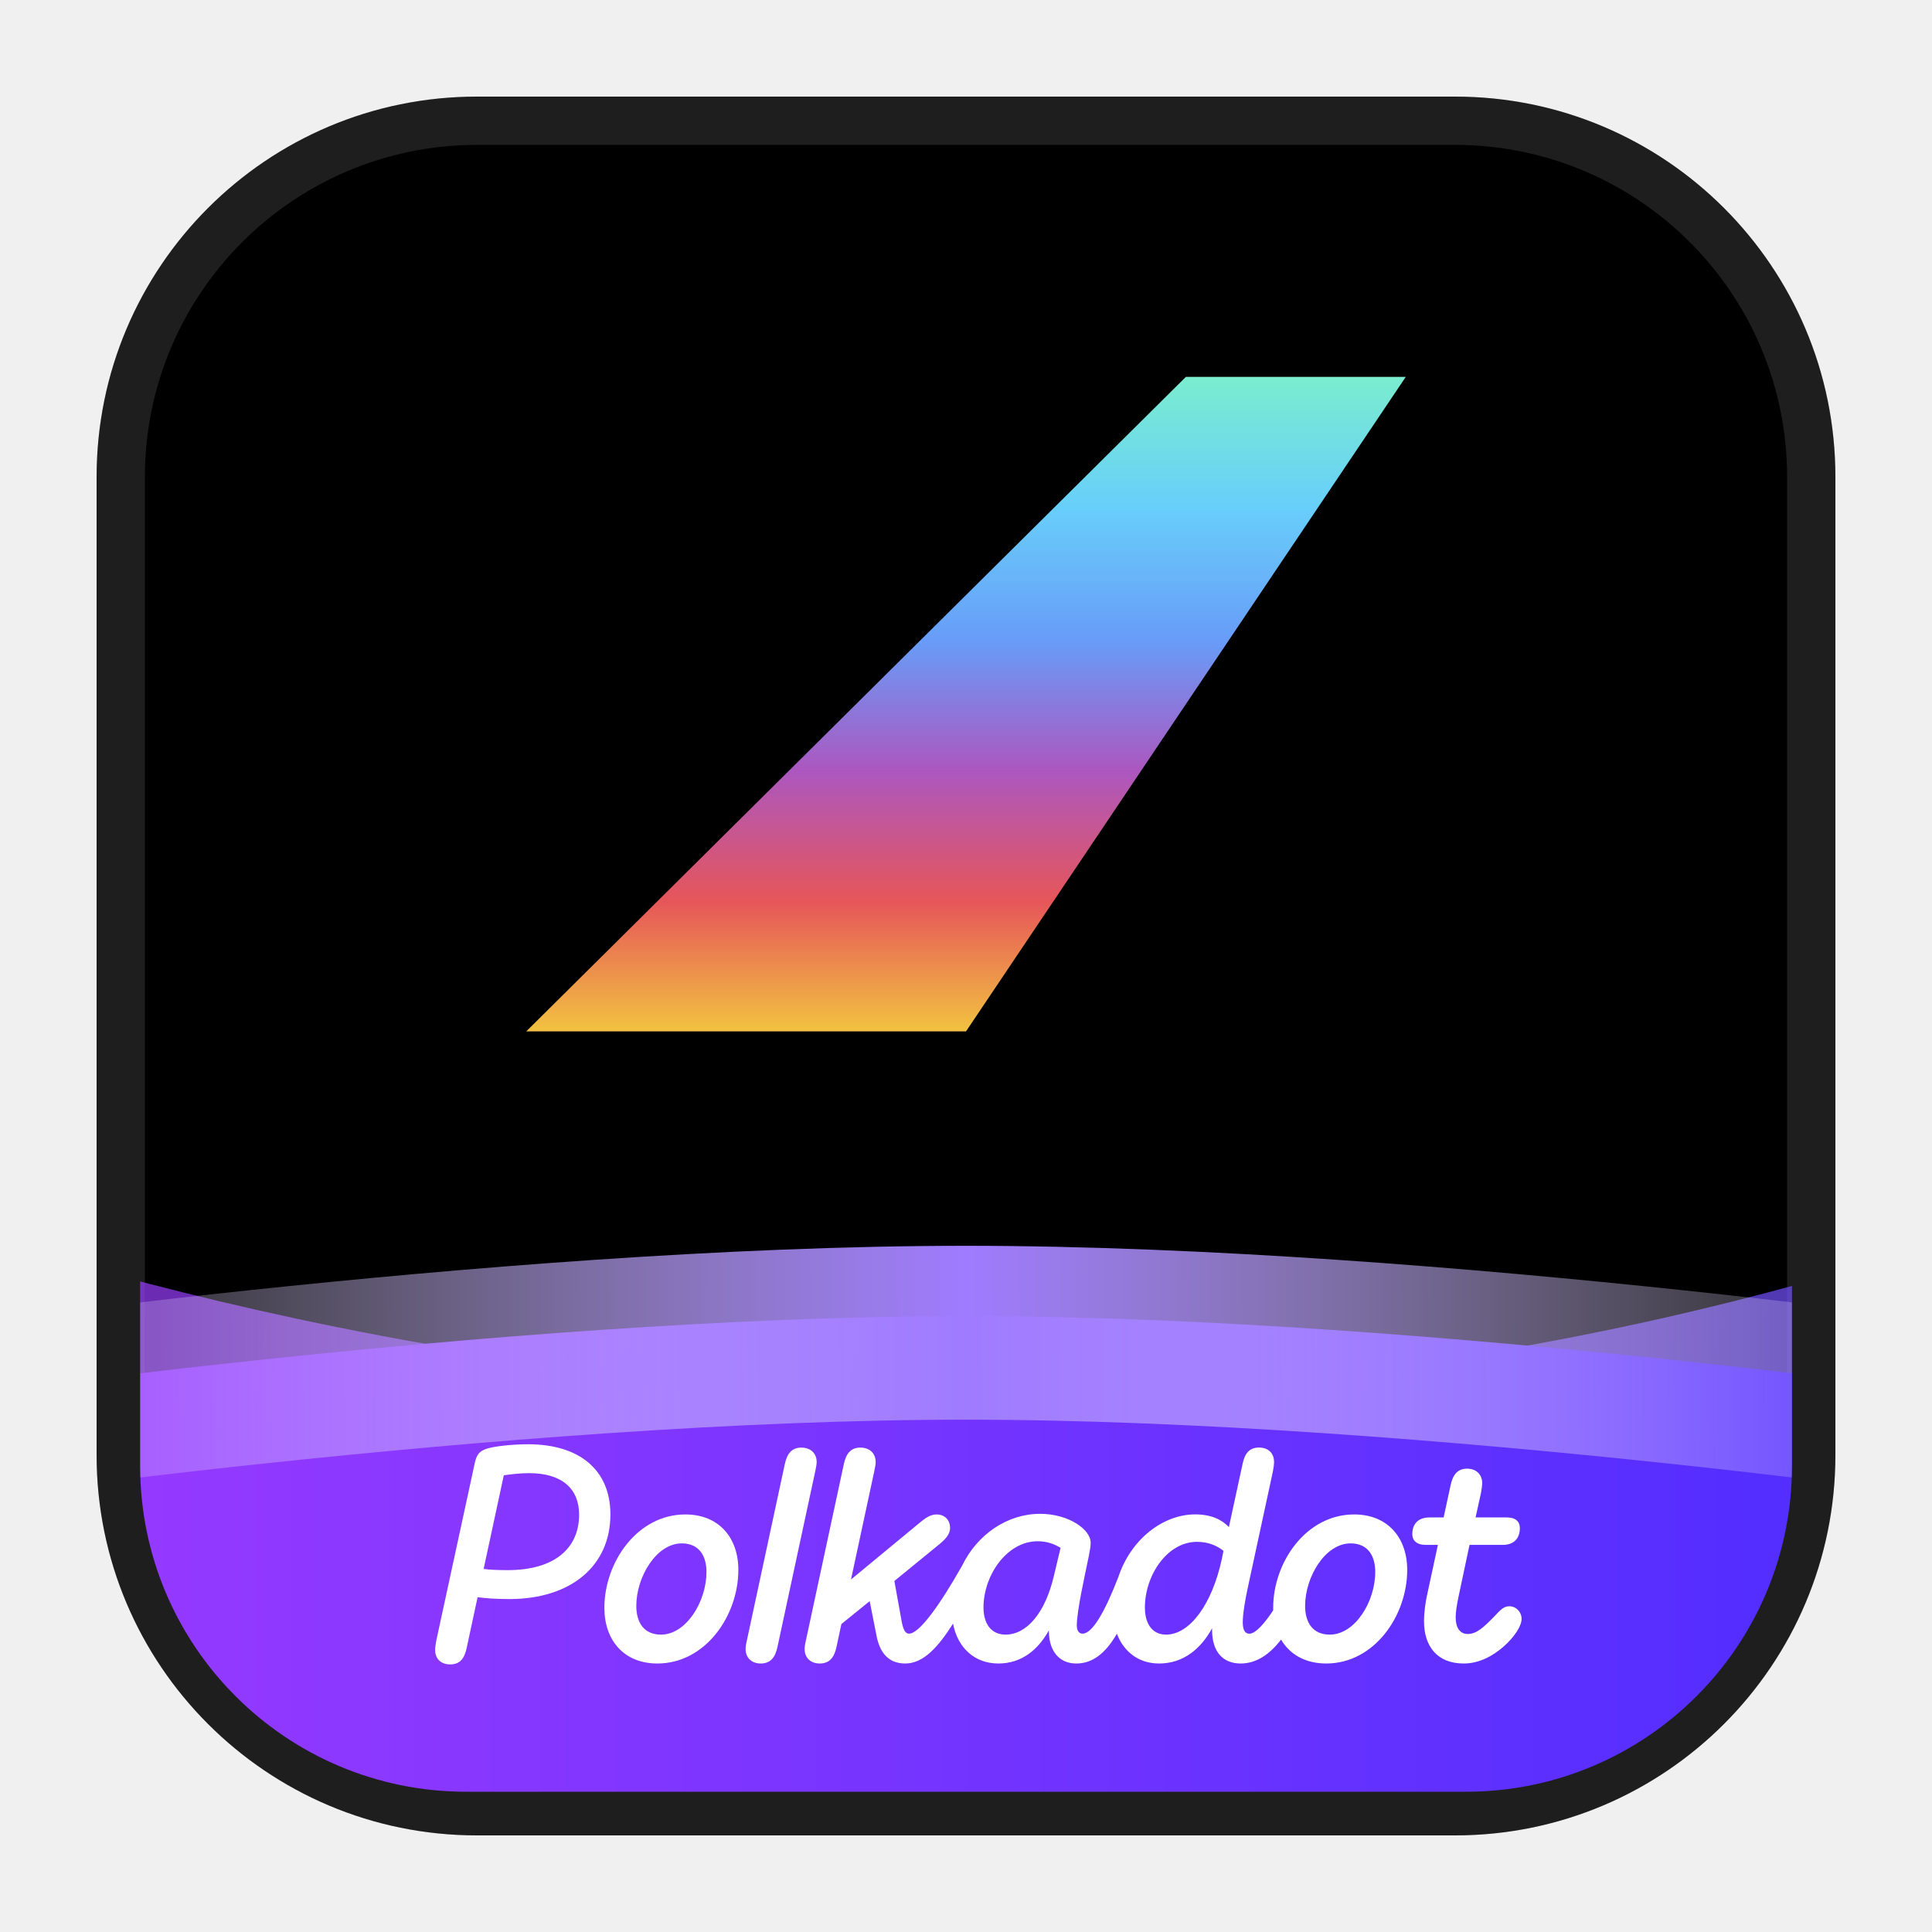
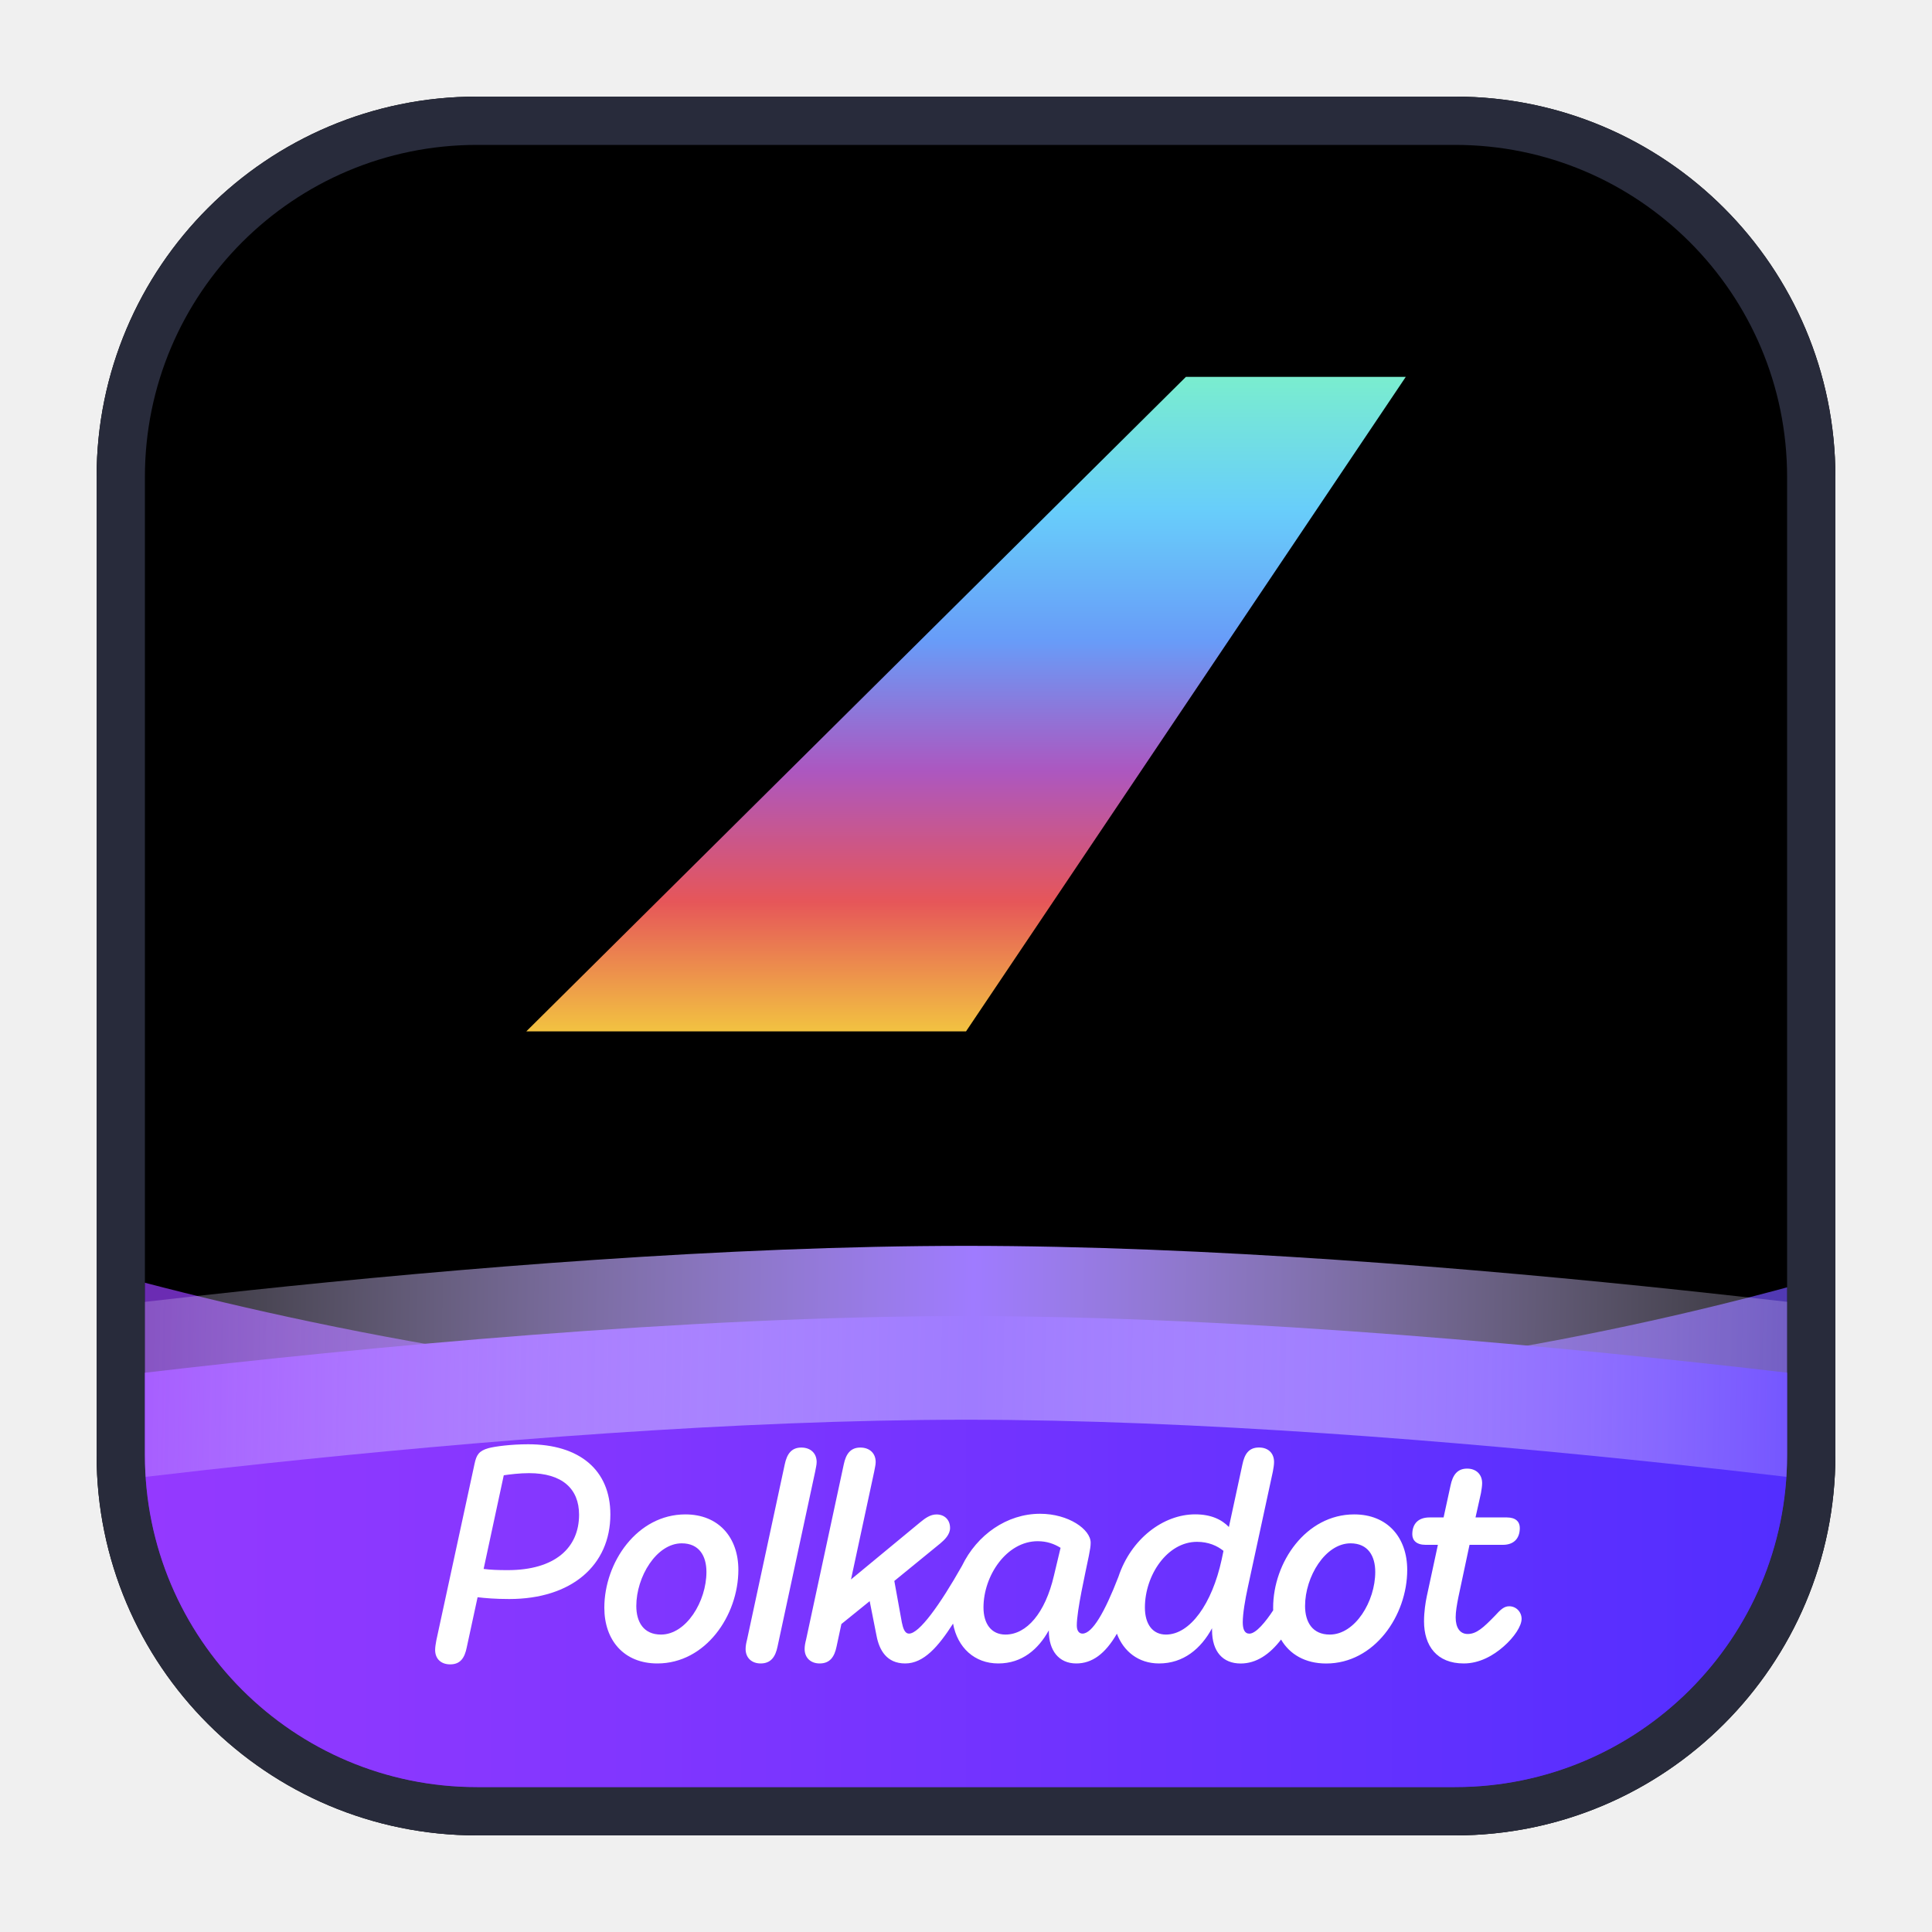
<svg xmlns="http://www.w3.org/2000/svg" width="40" height="40" viewBox="0 0 40 40" fill="none">
  <path d="M38 30.125C38 34.474 34.474 38 30.125 38L9.875 38C5.526 38 2 34.474 2 30.125L2 9.875C2 5.526 5.526 2 9.875 2L30.125 2C34.474 2 38 5.526 38 9.875L38 30.125Z" fill="black" />
-   <path fill-rule="evenodd" clip-rule="evenodd" d="M9.875 37L30.125 37C33.922 37 37 33.922 37 30.125L37 9.875C37 6.078 33.922 3 30.125 3L9.875 3C6.078 3 3 6.078 3 9.875L3 30.125C3 33.922 6.078 37 9.875 37ZM30.125 38C34.474 38 38 34.474 38 30.125L38 9.875C38 5.526 34.474 2 30.125 2L9.875 2C5.526 2 2 5.526 2 9.875L2 30.125C2 34.474 5.526 38 9.875 38L30.125 38Z" fill="white" fill-opacity="0.12" />
-   <mask id="mask0_1514_56857" style="mask-type:alpha" maskUnits="userSpaceOnUse" x="2" y="2" width="36" height="36">
-     <path d="M2.901 9.646C2.901 5.919 5.923 2.896 9.651 2.896H30.351C34.079 2.896 37.101 5.919 37.101 9.646V30.346C37.101 34.074 34.079 37.096 30.351 37.096H9.651C5.923 37.096 2.901 34.074 2.901 30.346V9.646Z" fill="#D9D9D9" />
-   </mask>
-   <g mask="url(#mask0_1514_56857)">
-     <path opacity="0.7" d="M-2.036 25.011C-2.036 25.011 8.036 28.875 20.432 28.875C32.828 28.875 42.039 25.011 42.039 25.011V40.334H-2.036V25.011Z" fill="url(#paint0_linear_1514_56857)" />
-     <path d="M-2.036 29.072C-2.036 29.072 10.274 27.248 20.002 27.248C29.729 27.248 42.039 29.072 42.039 29.072V39.988H-2.036V29.072Z" fill="url(#paint1_linear_1514_56857)" />
-     <path d="M-2.036 29.416C-2.036 29.416 10.274 27.593 20.002 27.593C29.729 27.593 42.039 29.416 42.039 29.416" stroke="url(#paint2_linear_1514_56857)" stroke-width="3.6" />
-     <path d="M10.935 29.902C10.586 29.902 10.25 29.946 10.113 29.983C9.913 30.039 9.863 30.127 9.826 30.308L9.034 33.961C9.021 34.036 9.009 34.098 9.009 34.161C9.009 34.342 9.128 34.46 9.321 34.46C9.533 34.46 9.62 34.323 9.664 34.111L9.888 33.069C10.044 33.088 10.25 33.107 10.543 33.107C11.834 33.107 12.638 32.409 12.638 31.355C12.638 30.432 11.995 29.902 10.935 29.902ZM10.512 32.508C10.312 32.508 10.156 32.502 10.013 32.483L10.431 30.544C10.561 30.526 10.755 30.5 10.954 30.5C11.64 30.5 11.99 30.825 11.99 31.361C11.989 32.047 11.49 32.508 10.512 32.508Z" fill="white" />
-     <path d="M31.248 33.256C31.142 33.256 31.073 33.319 30.942 33.462C30.712 33.699 30.568 33.83 30.388 33.83C30.226 33.83 30.138 33.699 30.138 33.487C30.138 33.368 30.163 33.225 30.195 33.069L30.425 31.985H31.117C31.335 31.985 31.467 31.86 31.467 31.635C31.467 31.51 31.386 31.417 31.199 31.417H30.55L30.662 30.912C30.674 30.837 30.687 30.769 30.687 30.706C30.687 30.532 30.568 30.407 30.375 30.407C30.169 30.407 30.076 30.544 30.032 30.756L29.889 31.417H29.596C29.371 31.417 29.24 31.542 29.24 31.766C29.24 31.891 29.328 31.985 29.515 31.985H29.77L29.539 33.057C29.515 33.175 29.483 33.368 29.483 33.568C29.483 34.073 29.745 34.441 30.306 34.441C30.631 34.441 30.917 34.279 31.136 34.085C31.348 33.898 31.503 33.667 31.503 33.518C31.503 33.375 31.391 33.256 31.248 33.256Z" fill="white" />
-     <path d="M16.908 30.27C16.908 30.089 16.783 29.971 16.59 29.971C16.384 29.971 16.291 30.108 16.247 30.32L15.468 33.942C15.45 34.017 15.437 34.079 15.437 34.142C15.437 34.323 15.562 34.441 15.749 34.441C15.961 34.441 16.054 34.304 16.098 34.092L16.877 30.47C16.89 30.395 16.908 30.333 16.908 30.27Z" fill="white" />
-     <path d="M28.037 31.355C27.039 31.355 26.36 32.346 26.36 33.288C26.36 33.305 26.36 33.323 26.36 33.34C26.204 33.578 26.004 33.824 25.867 33.824C25.767 33.824 25.73 33.73 25.73 33.587C25.73 33.412 25.78 33.119 25.836 32.863L26.353 30.469C26.366 30.394 26.378 30.332 26.378 30.269C26.378 30.088 26.26 29.97 26.066 29.97C25.854 29.97 25.767 30.107 25.724 30.319L25.443 31.616C25.293 31.46 25.075 31.354 24.744 31.354C24.082 31.354 23.416 31.864 23.156 32.646C22.87 33.385 22.614 33.823 22.413 33.823C22.338 33.823 22.294 33.76 22.294 33.654C22.294 33.343 22.469 32.582 22.543 32.214C22.568 32.077 22.581 32.021 22.581 31.94C22.581 31.666 22.126 31.342 21.533 31.342C20.849 31.342 20.228 31.775 19.917 32.42C19.455 33.236 19.032 33.823 18.822 33.823C18.728 33.823 18.697 33.704 18.672 33.592L18.517 32.733L19.47 31.954C19.558 31.879 19.67 31.773 19.67 31.636C19.67 31.467 19.558 31.355 19.389 31.355C19.265 31.355 19.159 31.43 19.053 31.517L17.619 32.702L18.099 30.47C18.112 30.395 18.13 30.333 18.13 30.27C18.13 30.089 18.005 29.971 17.812 29.971C17.606 29.971 17.513 30.108 17.469 30.32L16.69 33.942C16.672 34.017 16.659 34.079 16.659 34.142C16.659 34.323 16.784 34.441 16.971 34.441C17.183 34.441 17.276 34.304 17.32 34.092L17.42 33.624L18.006 33.15L18.149 33.873C18.205 34.16 18.355 34.441 18.741 34.441C19.126 34.441 19.429 34.09 19.732 33.615C19.824 34.112 20.177 34.441 20.668 34.441C21.161 34.441 21.498 34.148 21.716 33.755V33.767C21.716 34.173 21.922 34.441 22.283 34.441C22.61 34.441 22.882 34.243 23.124 33.825C23.262 34.19 23.569 34.441 23.997 34.441C24.502 34.441 24.864 34.135 25.095 33.711V33.749C25.095 34.198 25.319 34.441 25.687 34.441C26.012 34.441 26.288 34.252 26.523 33.946C26.703 34.252 27.024 34.441 27.458 34.441C28.455 34.441 29.135 33.45 29.135 32.502C29.134 31.835 28.729 31.355 28.037 31.355ZM21.821 32.621C21.64 33.4 21.254 33.843 20.817 33.843C20.524 33.843 20.362 33.618 20.362 33.282C20.362 32.621 20.842 31.91 21.484 31.91C21.677 31.91 21.827 31.966 21.958 32.047L21.821 32.621ZM25.294 32.29C25.094 33.207 24.639 33.843 24.14 33.843C23.866 33.843 23.704 33.63 23.704 33.282C23.704 32.615 24.165 31.922 24.782 31.922C25.02 31.922 25.2 32.004 25.331 32.109L25.294 32.29ZM27.532 33.843C27.17 33.843 27.021 33.581 27.021 33.25C27.021 32.645 27.438 31.954 27.962 31.954C28.324 31.954 28.473 32.216 28.473 32.546C28.473 33.157 28.056 33.843 27.532 33.843Z" fill="white" />
-     <path d="M14.19 31.355C13.192 31.355 12.513 32.346 12.513 33.288C12.513 33.961 12.918 34.441 13.61 34.441C14.607 34.441 15.287 33.45 15.287 32.502C15.287 31.835 14.882 31.355 14.19 31.355ZM13.685 33.843C13.323 33.843 13.174 33.581 13.174 33.25C13.174 32.645 13.591 31.954 14.115 31.954C14.477 31.954 14.627 32.216 14.627 32.546C14.626 33.157 14.209 33.843 13.685 33.843Z" fill="white" />
-   </g>
-   <path d="M20 21.354H10.895L24.552 7.803H29.105L20 21.354Z" fill="url(#paint3_linear_1514_56857)" />
+   <path fill-rule="evenodd" clip-rule="evenodd" d="M9.875 37L30.125 37C33.922 37 37 33.922 37 30.125L37 9.875C37 6.078 33.922 3 30.125 3L9.875 3C6.078 3 3 6.078 3 9.875L3 30.125C3 33.922 6.078 37 9.875 37ZM30.125 38C34.474 38 38 34.474 38 30.125L38 9.875C38 5.526 34.474 2 30.125 2L9.875 2C5.526 2 2 5.526 2 9.875L2 30.125C2 34.474 5.526 38 9.875 38L30.125 38Z" fill="#282B3B" />
+   <path opacity="0.7" fill-rule="evenodd" clip-rule="evenodd" d="M30.125 37L9.875 37C6.078 37 3 33.922 3 30.125L3 26.558C7.122 27.634 13.403 28.876 20.432 28.876C27.254 28.876 33.112 27.705 37 26.653V30.125C37 33.922 33.922 37 30.125 37Z" fill="url(#paint0_linear_4412_34432)" />
+   <path fill-rule="evenodd" clip-rule="evenodd" d="M30.125 37L9.875 37C6.078 37 3 33.922 3 30.125L3 28.421C7.479 27.897 14.2 27.248 20.001 27.248C25.802 27.248 32.521 27.897 37 28.42V30.125C37 33.922 33.922 37 30.125 37Z" fill="url(#paint1_linear_4412_34432)" />
+   <path fill-rule="evenodd" clip-rule="evenodd" d="M3.015 30.577C3.786 30.486 4.629 30.391 5.525 30.296C9.795 29.842 15.232 29.394 20.001 29.394C24.771 29.394 30.207 29.842 34.478 30.296C35.373 30.39 36.214 30.485 36.985 30.576C36.995 30.427 37 30.277 37 30.125V26.953C36.33 26.876 35.612 26.796 34.858 26.716C30.541 26.257 24.959 25.794 20.001 25.794C15.043 25.794 9.461 26.257 5.145 26.716C4.389 26.796 3.671 26.876 3 26.954L3 30.125C3 30.277 3.005 30.427 3.015 30.577Z" fill="url(#paint2_linear_4412_34432)" />
+   <path d="M10.935 29.902C10.586 29.902 10.249 29.946 10.112 29.983C9.913 30.039 9.863 30.126 9.825 30.307L9.034 33.961C9.021 34.035 9.009 34.098 9.009 34.16C9.009 34.341 9.127 34.459 9.321 34.459C9.533 34.459 9.62 34.322 9.663 34.11L9.888 33.069C10.043 33.087 10.249 33.106 10.543 33.106C11.833 33.106 12.637 32.408 12.637 31.355C12.637 30.432 11.995 29.902 10.935 29.902ZM10.511 32.508C10.312 32.508 10.156 32.502 10.013 32.483L10.43 30.544C10.561 30.525 10.755 30.5 10.954 30.5C11.64 30.5 11.989 30.824 11.989 31.36C11.989 32.046 11.49 32.508 10.511 32.508Z" fill="white" />
+   <path d="M31.247 33.256C31.142 33.256 31.073 33.318 30.942 33.462C30.711 33.699 30.568 33.83 30.387 33.83C30.226 33.83 30.138 33.699 30.138 33.486C30.138 33.368 30.163 33.225 30.194 33.069L30.425 31.984H31.117C31.335 31.984 31.466 31.859 31.466 31.635C31.466 31.51 31.386 31.417 31.199 31.417H30.549L30.662 30.912C30.674 30.837 30.686 30.768 30.686 30.706C30.686 30.531 30.568 30.406 30.375 30.406C30.169 30.406 30.076 30.543 30.032 30.756L29.888 31.417H29.595C29.371 31.417 29.24 31.541 29.24 31.766C29.24 31.891 29.327 31.984 29.514 31.984H29.77L29.539 33.056C29.514 33.175 29.483 33.368 29.483 33.568C29.483 34.072 29.745 34.44 30.306 34.44C30.63 34.44 30.917 34.278 31.135 34.085C31.348 33.898 31.503 33.667 31.503 33.517C31.503 33.374 31.391 33.256 31.247 33.256Z" fill="white" />
+   <path d="M16.908 30.27C16.908 30.089 16.783 29.97 16.59 29.97C16.384 29.97 16.291 30.107 16.247 30.32L15.468 33.942C15.449 34.016 15.437 34.079 15.437 34.141C15.437 34.322 15.562 34.44 15.748 34.44C15.96 34.44 16.054 34.303 16.098 34.091L16.877 30.469C16.889 30.394 16.908 30.332 16.908 30.27Z" fill="white" />
+   <path d="M28.037 31.354C27.039 31.354 26.359 32.346 26.359 33.287C26.359 33.305 26.36 33.322 26.36 33.34C26.204 33.577 26.004 33.823 25.867 33.823C25.767 33.823 25.73 33.73 25.73 33.586C25.73 33.411 25.779 33.118 25.835 32.863L26.353 30.468C26.366 30.394 26.378 30.331 26.378 30.269C26.378 30.088 26.259 29.969 26.066 29.969C25.854 29.969 25.767 30.106 25.723 30.319L25.443 31.615C25.293 31.46 25.074 31.353 24.744 31.353C24.082 31.353 23.415 31.863 23.156 32.645C22.87 33.385 22.614 33.822 22.412 33.822C22.338 33.822 22.294 33.76 22.294 33.654C22.294 33.342 22.468 32.582 22.543 32.214C22.568 32.077 22.581 32.021 22.581 31.94C22.581 31.666 22.125 31.341 21.533 31.341C20.848 31.341 20.228 31.775 19.917 32.419C19.455 33.235 19.031 33.822 18.821 33.822C18.728 33.822 18.696 33.704 18.672 33.592L18.516 32.732L19.47 31.953C19.557 31.879 19.67 31.772 19.67 31.635C19.67 31.467 19.557 31.355 19.389 31.355C19.264 31.355 19.158 31.429 19.052 31.517L17.619 32.701L18.099 30.469C18.111 30.395 18.13 30.332 18.13 30.27C18.13 30.089 18.005 29.97 17.812 29.97C17.606 29.97 17.513 30.107 17.469 30.32L16.69 33.942C16.671 34.016 16.659 34.079 16.659 34.141C16.659 34.322 16.784 34.44 16.97 34.44C17.183 34.44 17.276 34.303 17.32 34.091L17.42 33.624L18.006 33.15L18.149 33.873C18.205 34.16 18.355 34.44 18.741 34.44C19.126 34.44 19.428 34.089 19.732 33.615C19.823 34.112 20.177 34.44 20.668 34.44C21.161 34.44 21.497 34.147 21.715 33.754V33.767C21.715 34.172 21.921 34.44 22.283 34.44C22.61 34.44 22.881 34.243 23.124 33.824C23.262 34.189 23.569 34.44 23.997 34.44C24.502 34.44 24.864 34.135 25.094 33.711V33.748C25.094 34.197 25.319 34.441 25.687 34.441C26.011 34.441 26.287 34.252 26.523 33.945C26.702 34.252 27.024 34.441 27.457 34.441C28.455 34.441 29.135 33.449 29.135 32.502C29.134 31.834 28.729 31.354 28.037 31.354ZM21.821 32.62C21.64 33.399 21.254 33.842 20.817 33.842C20.524 33.842 20.362 33.618 20.362 33.281C20.362 32.62 20.842 31.909 21.484 31.909C21.677 31.909 21.827 31.965 21.958 32.046L21.821 32.62ZM25.293 32.29C25.094 33.206 24.639 33.842 24.14 33.842C23.866 33.842 23.704 33.63 23.704 33.281C23.704 32.614 24.165 31.922 24.782 31.922C25.019 31.922 25.2 32.003 25.331 32.109L25.293 32.29ZM27.532 33.842C27.17 33.842 27.02 33.58 27.02 33.25C27.02 32.645 27.438 31.953 27.962 31.953C28.323 31.953 28.473 32.215 28.473 32.545C28.473 33.156 28.056 33.842 27.532 33.842Z" fill="white" />
+   <path d="M14.19 31.354C13.192 31.354 12.512 32.346 12.512 33.287C12.512 33.96 12.918 34.44 13.61 34.44C14.607 34.44 15.287 33.449 15.287 32.501C15.287 31.834 14.881 31.354 14.19 31.354ZM13.685 33.842C13.323 33.842 13.174 33.58 13.174 33.25C13.174 32.645 13.591 31.953 14.115 31.953C14.476 31.953 14.626 32.215 14.626 32.545C14.626 33.156 14.208 33.842 13.685 33.842Z" fill="white" />
+   <path d="M20 21.354H10.896L24.553 7.803H29.105L20 21.354Z" fill="url(#paint3_linear_4412_34432)" />
  <defs>
-     <linearGradient id="paint0_linear_1514_56857" x1="-2.036" y1="25.011" x2="42.641" y2="32.844" gradientUnits="userSpaceOnUse">
+     <linearGradient id="paint0_linear_4412_34432" x1="-2.036" y1="25.012" x2="42.641" y2="32.845" gradientUnits="userSpaceOnUse">
      <stop stop-color="#9E3BFF" />
      <stop offset="1" stop-color="#6D55FF" />
    </linearGradient>
-     <linearGradient id="paint1_linear_1514_56857" x1="-2.036" y1="26.844" x2="42.039" y2="26.844" gradientUnits="userSpaceOnUse">
+     <linearGradient id="paint1_linear_4412_34432" x1="-2.036" y1="26.844" x2="42.039" y2="26.844" gradientUnits="userSpaceOnUse">
      <stop stop-color="#9E3BFF" />
      <stop offset="1" stop-color="#492CFF" />
    </linearGradient>
-     <linearGradient id="paint2_linear_1514_56857" x1="-2.036" y1="31.811" x2="42.039" y2="31.553" gradientUnits="userSpaceOnUse">
+     <linearGradient id="paint2_linear_4412_34432" x1="-2.02" y1="36.858" x2="41.867" y2="37.657" gradientUnits="userSpaceOnUse">
      <stop stop-color="white" stop-opacity="0" />
      <stop offset="0.501" stop-color="#9F7BFF" />
      <stop offset="1" stop-color="white" stop-opacity="0" />
    </linearGradient>
-     <linearGradient id="paint3_linear_1514_56857" x1="20" y1="7.803" x2="20" y2="21.354" gradientUnits="userSpaceOnUse">
+     <linearGradient id="paint3_linear_4412_34432" x1="20" y1="7.803" x2="20" y2="21.354" gradientUnits="userSpaceOnUse">
      <stop stop-color="#7AEDCF" />
      <stop offset="0.201" stop-color="#68CEFA" />
      <stop offset="0.403" stop-color="#689CF8" />
      <stop offset="0.602" stop-color="#AC57C0" />
      <stop offset="0.802" stop-color="#E65659" />
      <stop offset="1" stop-color="#F2C241" />
    </linearGradient>
  </defs>
</svg>
